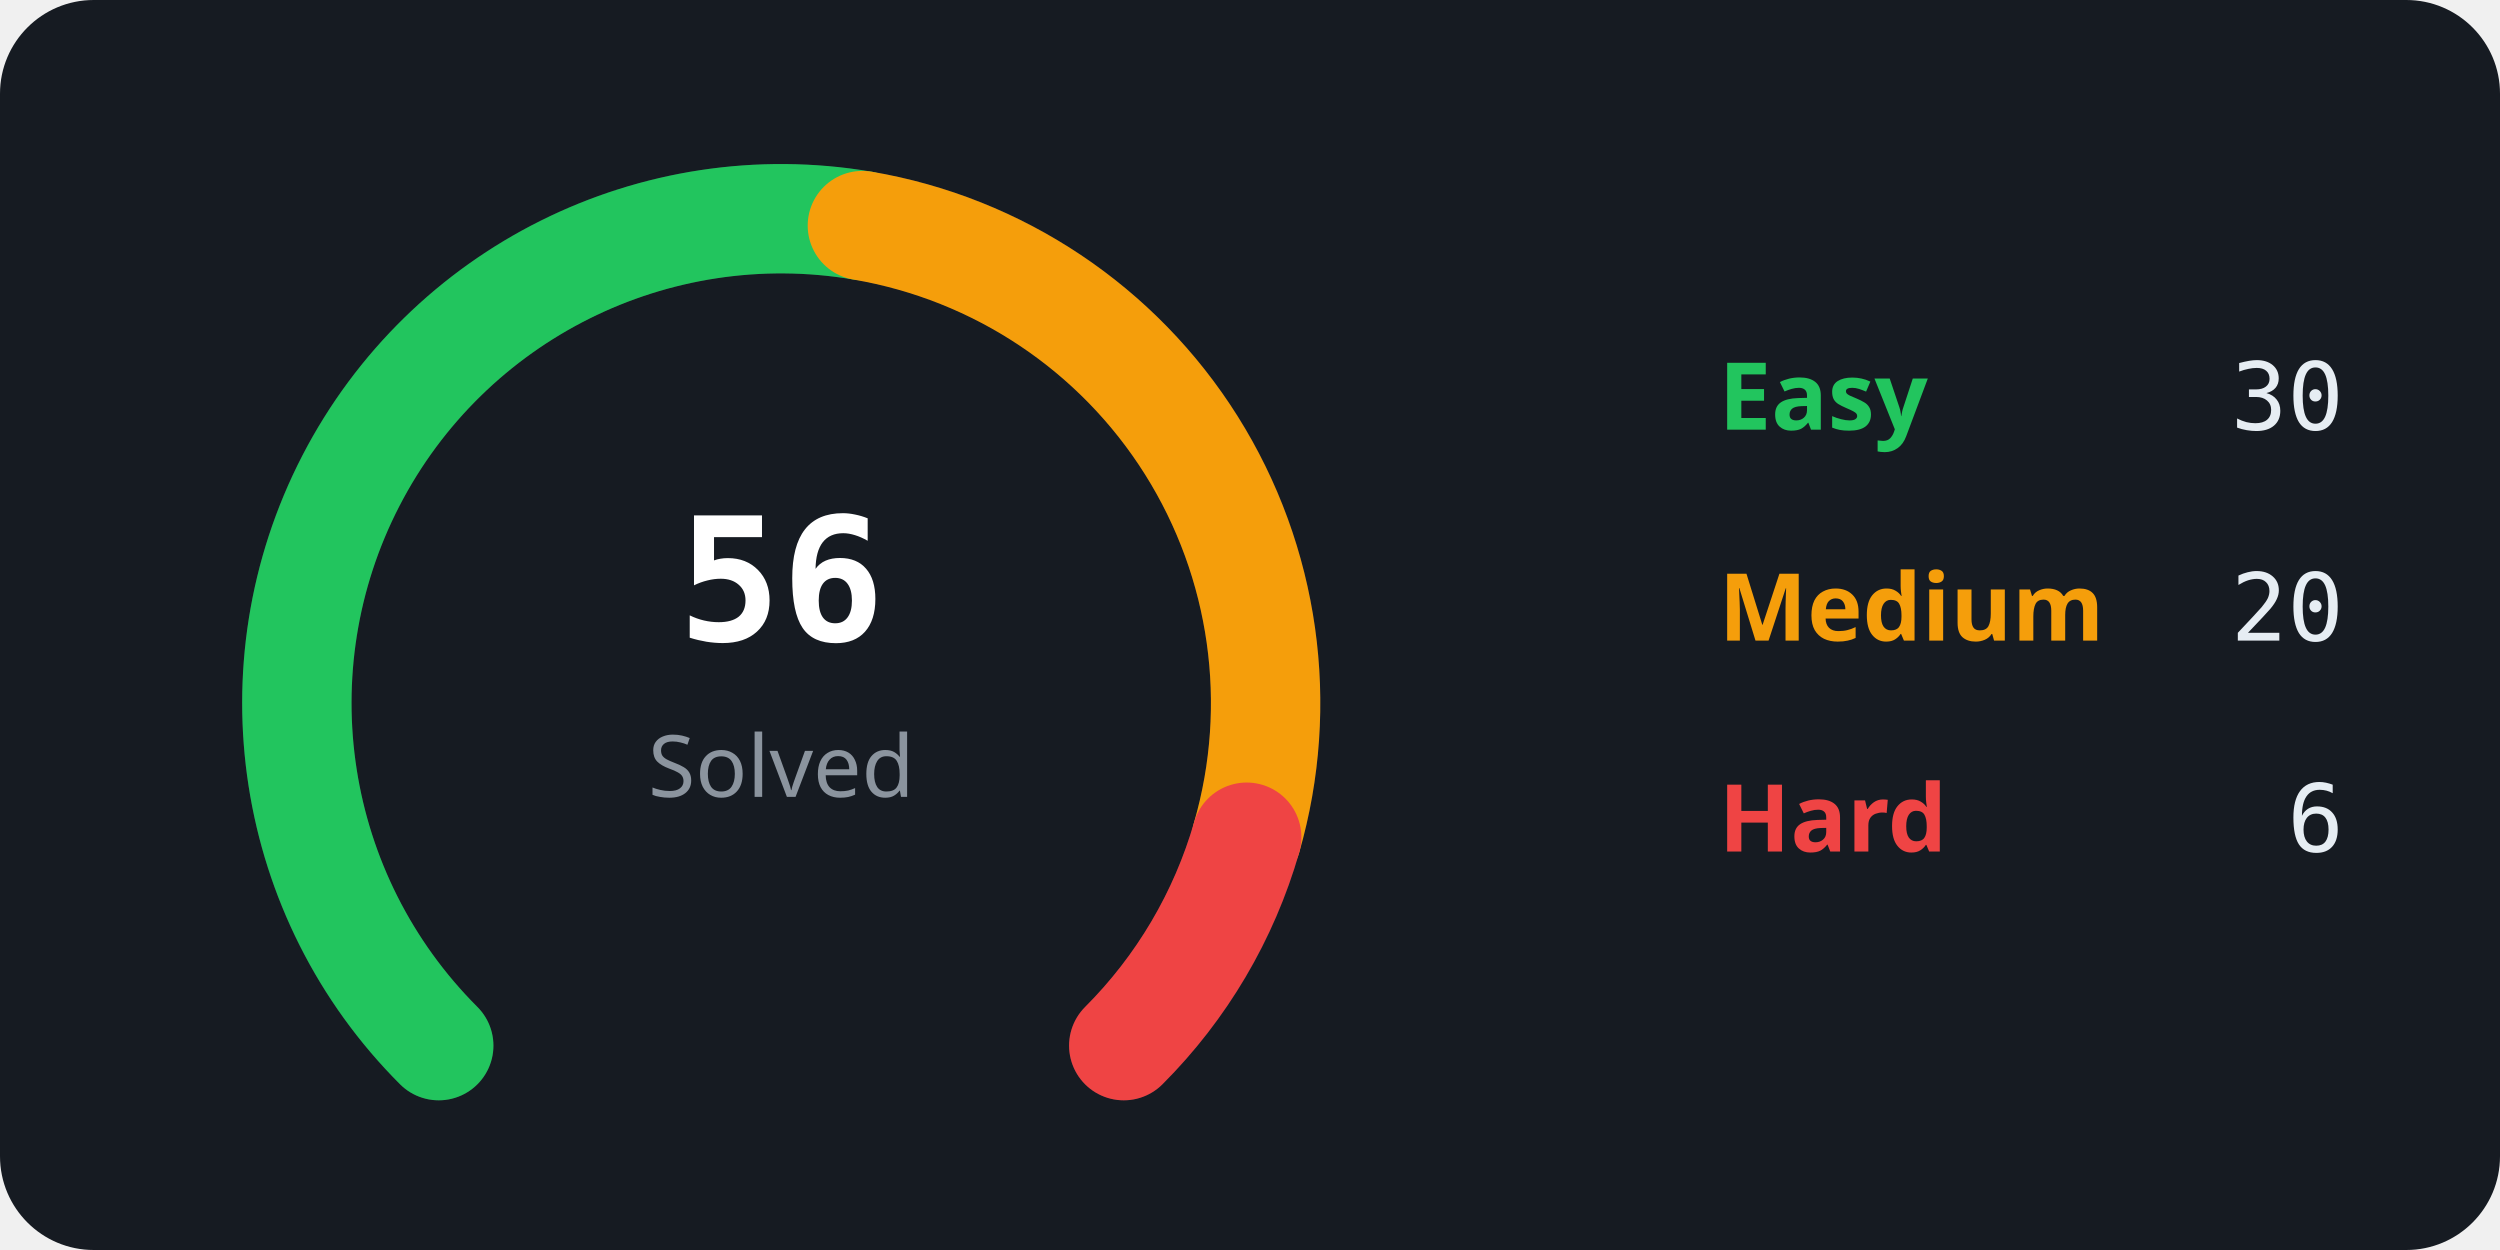
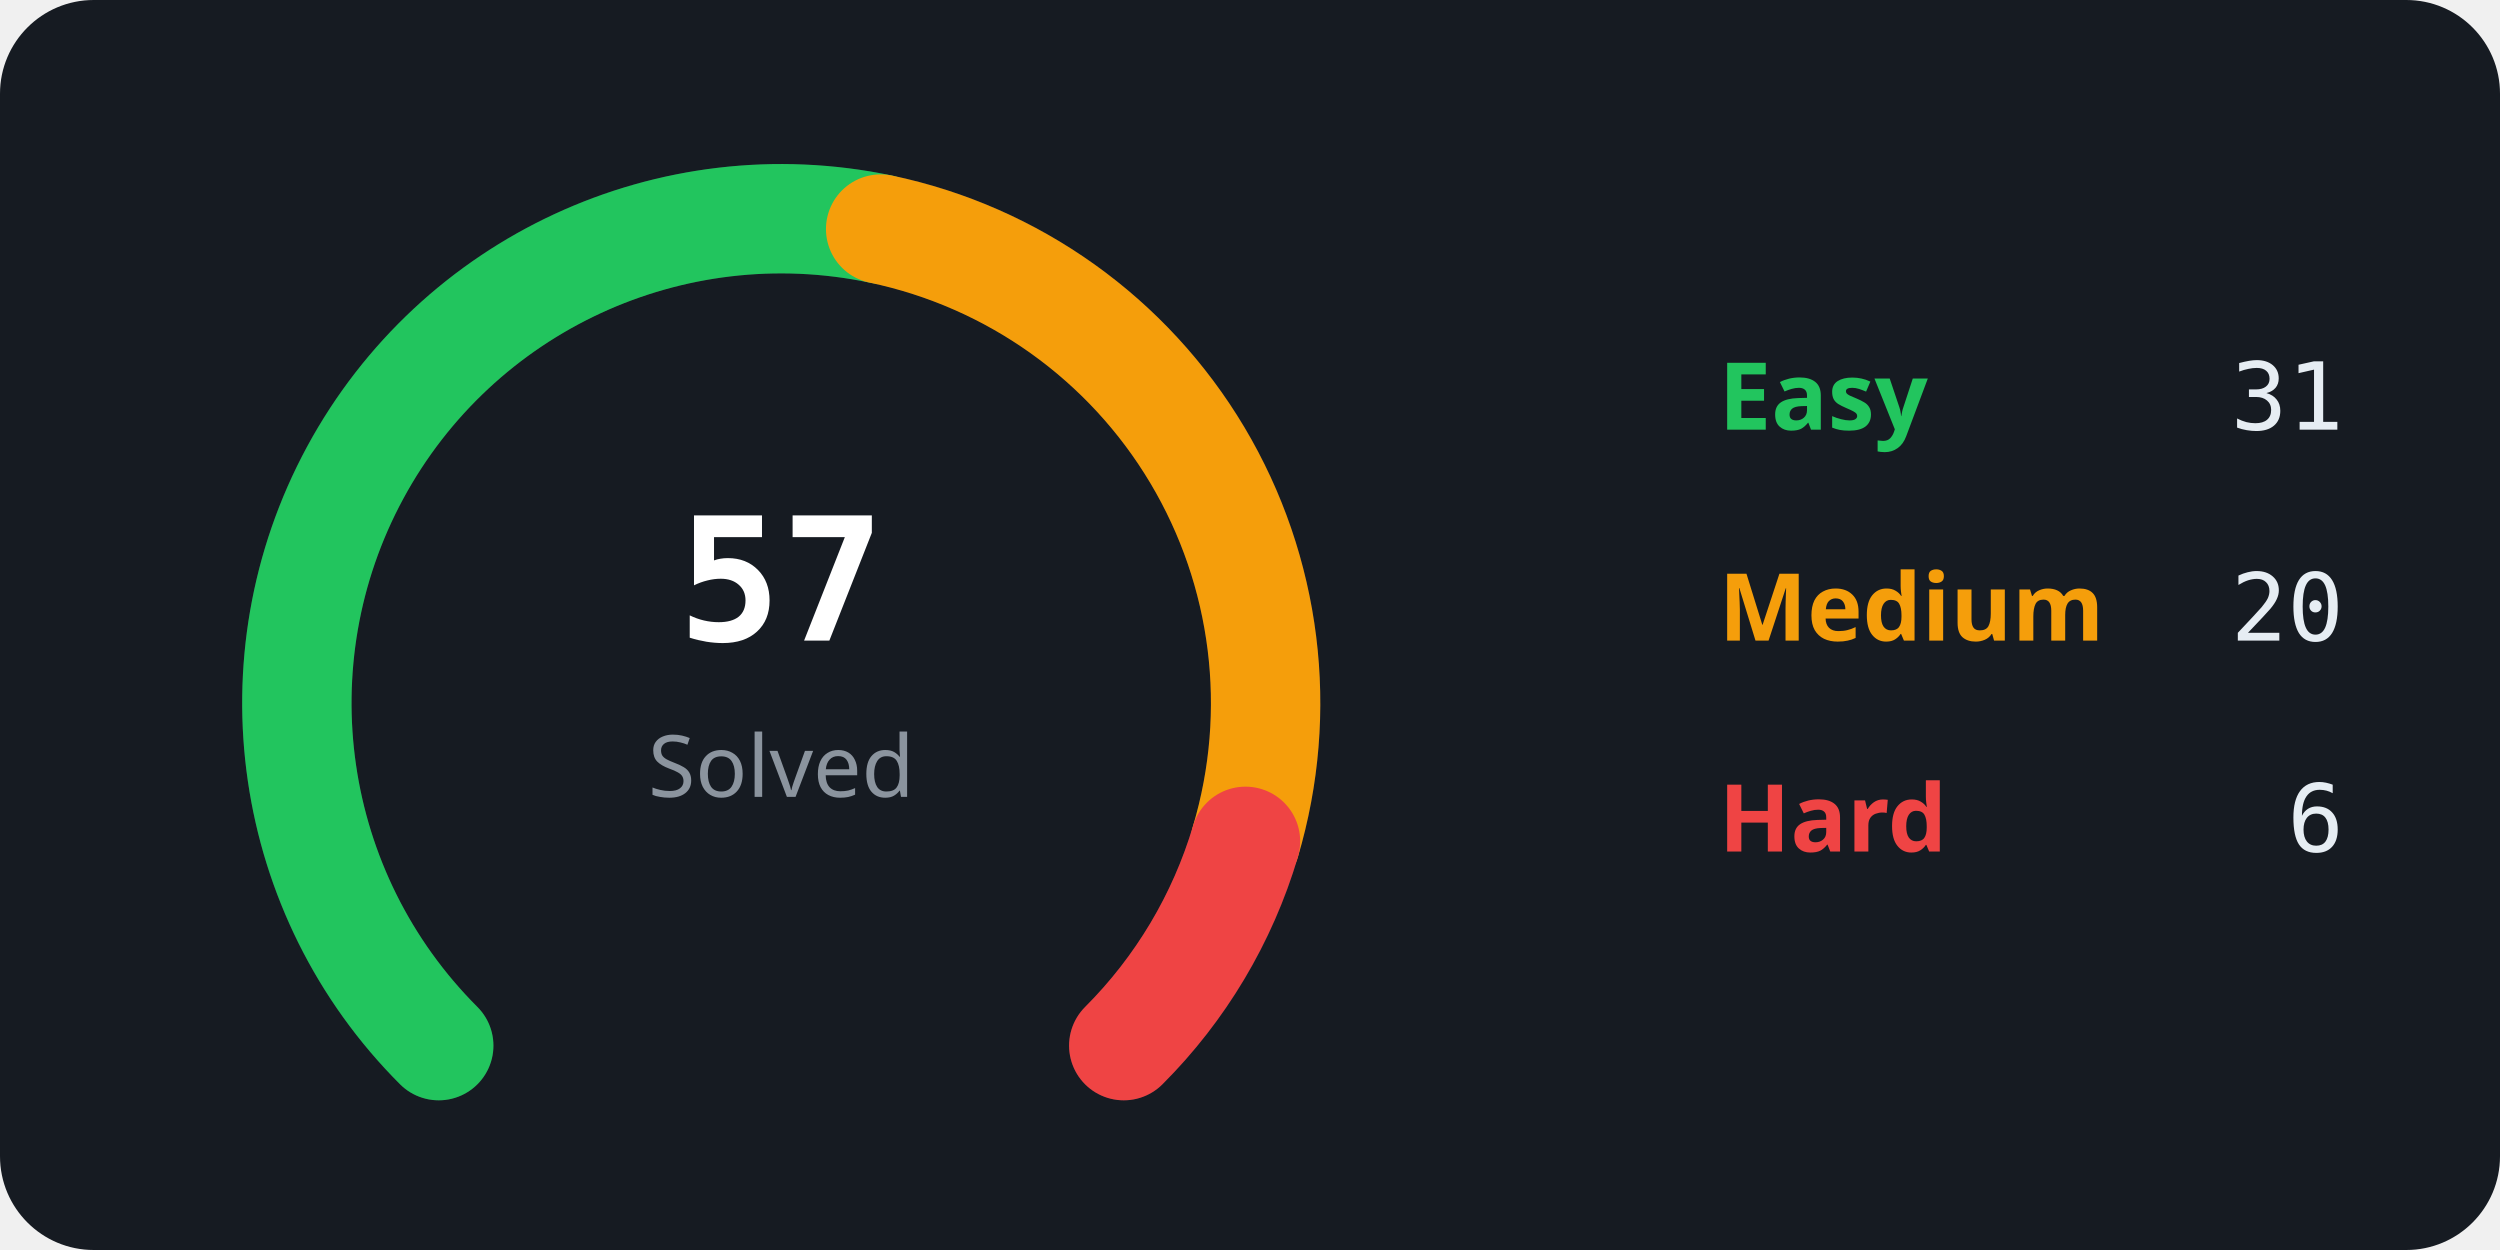
<svg xmlns="http://www.w3.org/2000/svg" width="320" height="160" viewBox="0 0 320 160">
  <rect width="320" height="160" rx="12" fill="#161b22" />
  <path d="M 56.159,133.841 A 62,62 0 1,1 143.841,133.841" stroke="#2d2d3d" stroke-width="14" fill="none" stroke-linecap="round" />
-   <path d="M 56.159,133.841 A 62,62 0 0,1 110.385,28.876" stroke="#22c55e" stroke-width="14" fill="none" stroke-linecap="round" />
-   <path d="M 110.385,28.876 A 62,62 0 0,1 159.577,107.164" stroke="#f59e0b" stroke-width="14" fill="none" stroke-linecap="round" />
-   <path d="M 159.577,107.164 A 62,62 0 0,1 143.841,133.841" stroke="#ef4444" stroke-width="14" fill="none" stroke-linecap="round" />
-   <text x="100" y="82" text-anchor="middle" fill="white" font-size="22" font-weight="bold" font-family="monospace">56</text>
+   <path d="M 56.159,133.841 A 62,62 0 0,1 112.723,29.320" stroke="#22c55e" stroke-width="14" fill="none" stroke-linecap="round" />
+   <path d="M 112.723,29.320 A 62,62 0 0,1 159.423,107.691" stroke="#f59e0b" stroke-width="14" fill="none" stroke-linecap="round" />
+   <path d="M 159.423,107.691 A 62,62 0 0,1 143.841,133.841" stroke="#ef4444" stroke-width="14" fill="none" stroke-linecap="round" />
+   <text x="100" y="82" text-anchor="middle" fill="white" font-size="22" font-weight="bold" font-family="monospace">57</text>
  <text x="100" y="102" text-anchor="middle" fill="#8b949e" font-size="11" font-family="sans-serif">Solved</text>
  <text x="220" y="55" fill="#22c55e" font-size="12" font-weight="bold" font-family="sans-serif">Easy</text>
-   <text x="300" y="55" fill="#e6edf3" font-size="12" font-family="monospace" text-anchor="end">30</text>
+   <text x="300" y="55" fill="#e6edf3" font-size="12" font-family="monospace" text-anchor="end">31</text>
  <text x="220" y="82" fill="#f59e0b" font-size="12" font-weight="bold" font-family="sans-serif">Medium</text>
  <text x="300" y="82" fill="#e6edf3" font-size="12" font-family="monospace" text-anchor="end">20</text>
  <text x="220" y="109" fill="#ef4444" font-size="12" font-weight="bold" font-family="sans-serif">Hard</text>
  <text x="300" y="109" fill="#e6edf3" font-size="12" font-family="monospace" text-anchor="end">6</text>
</svg>
